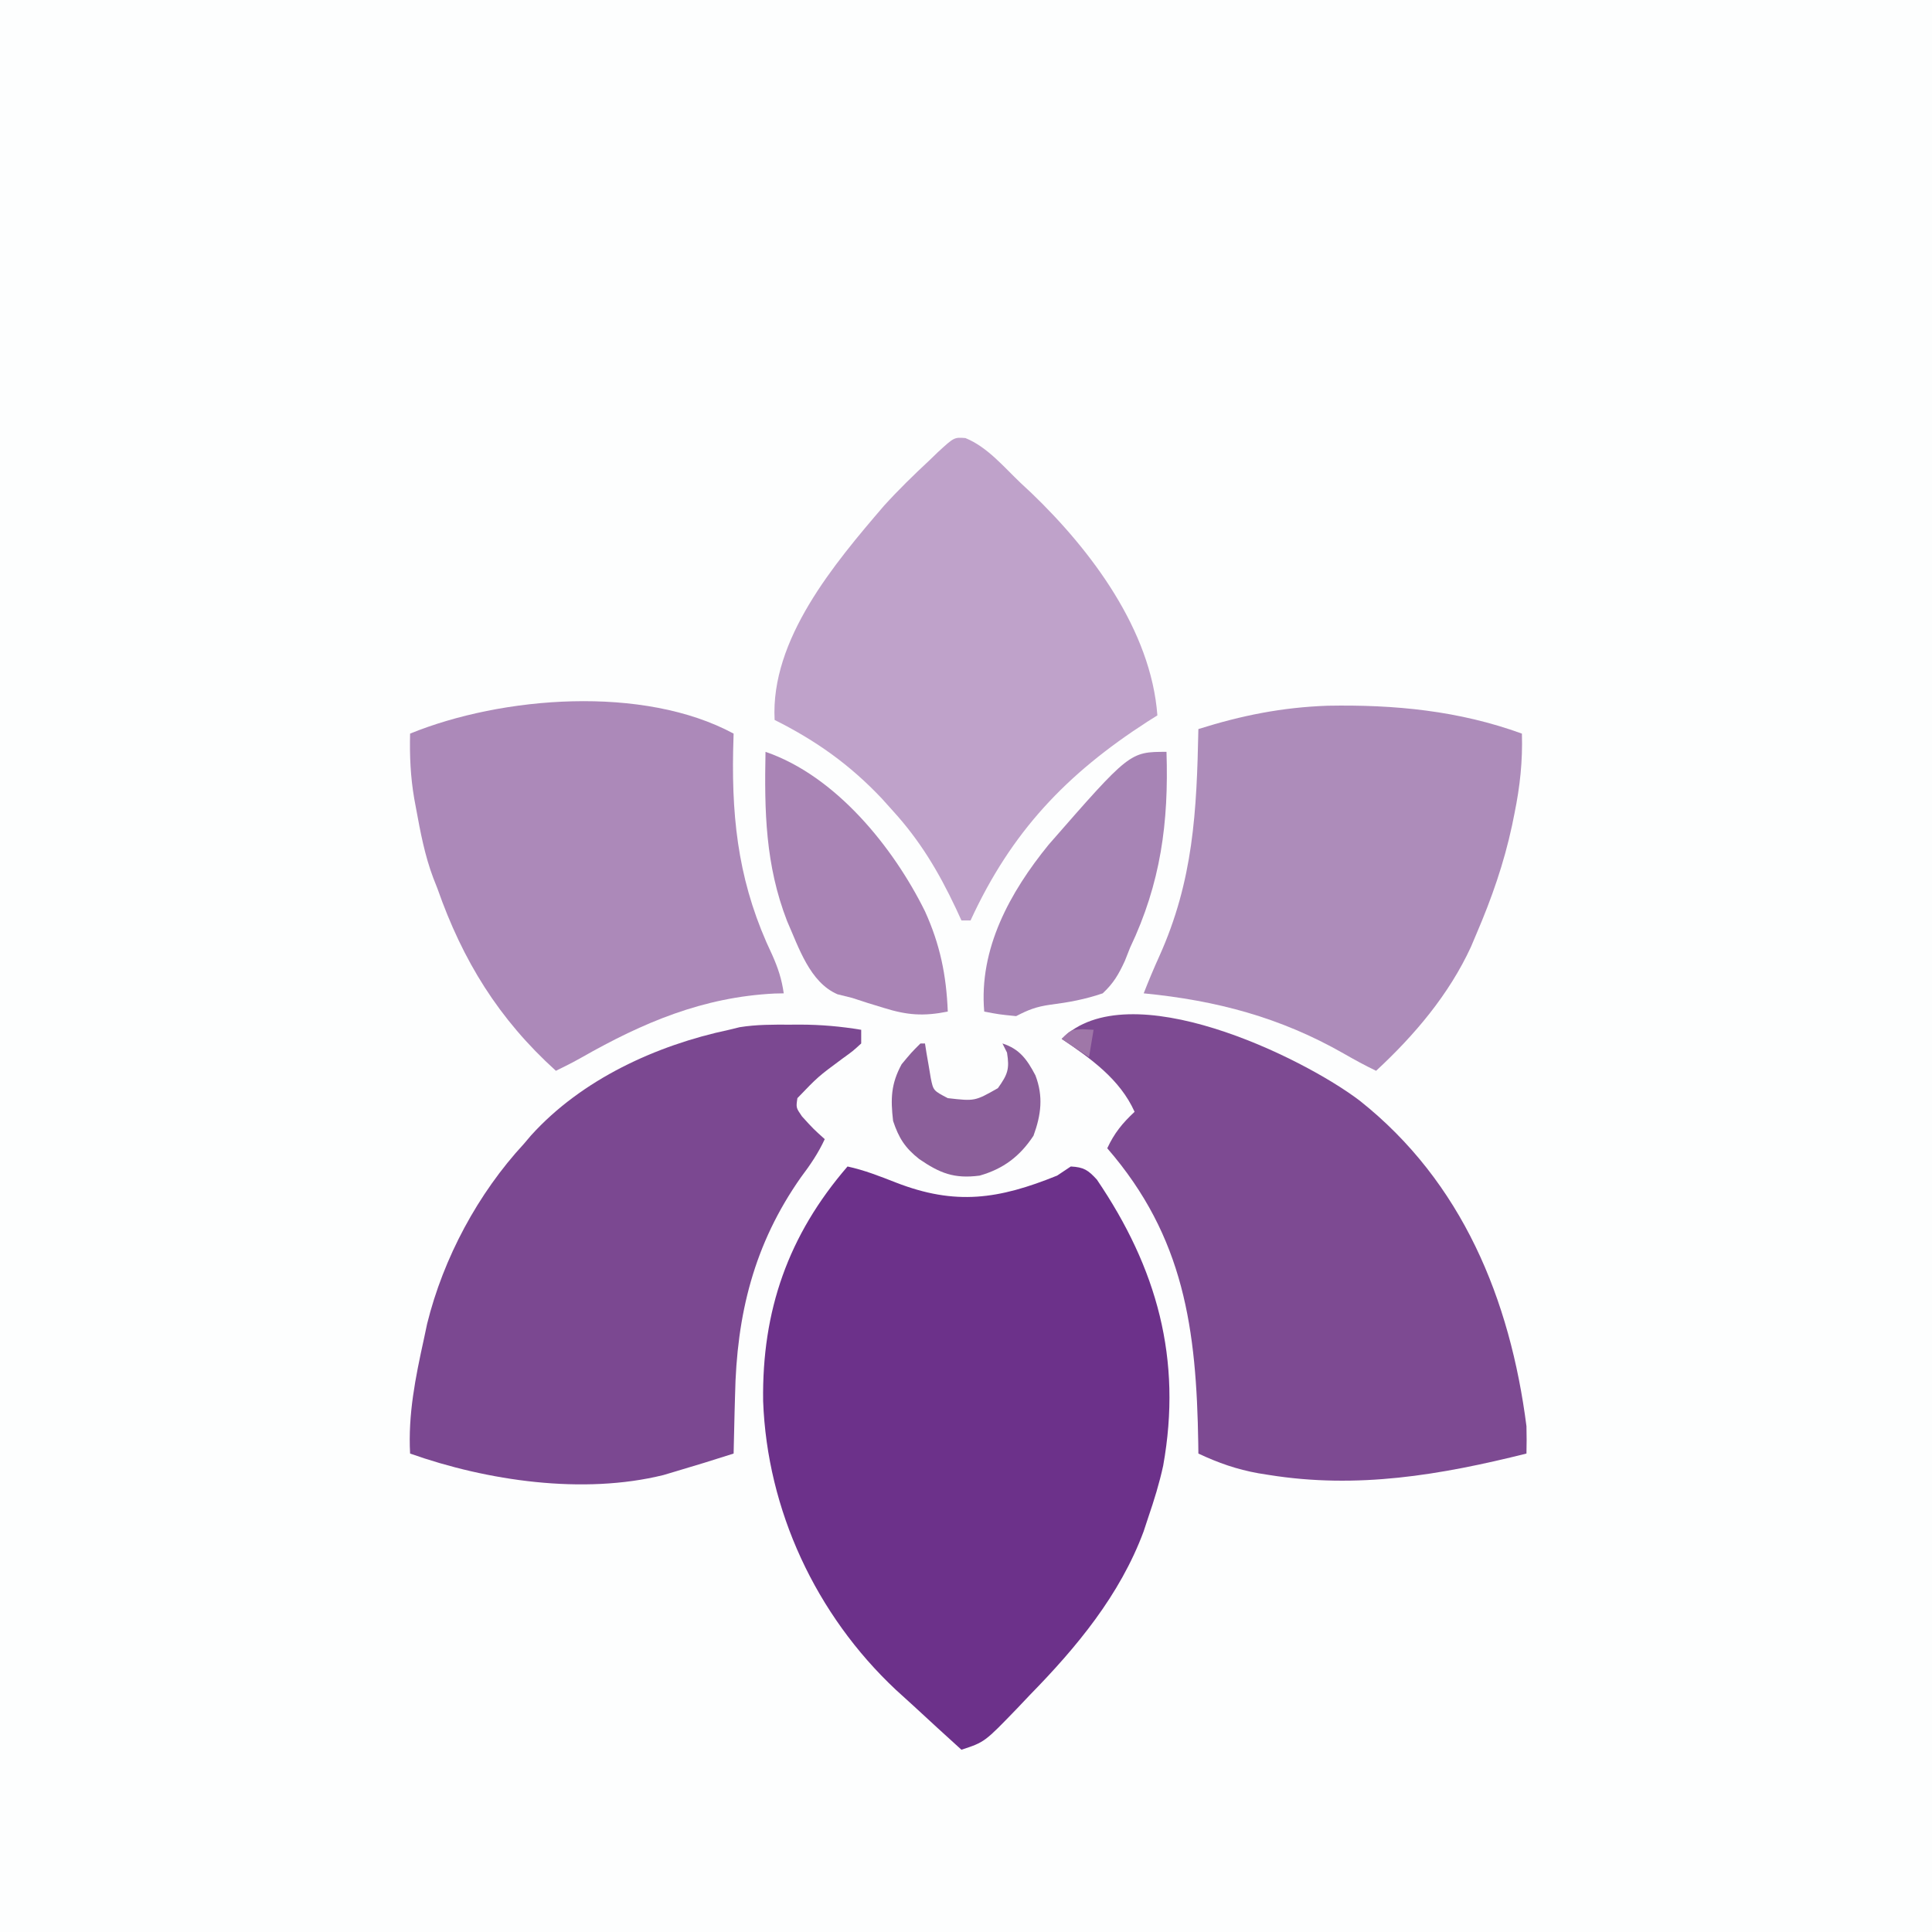
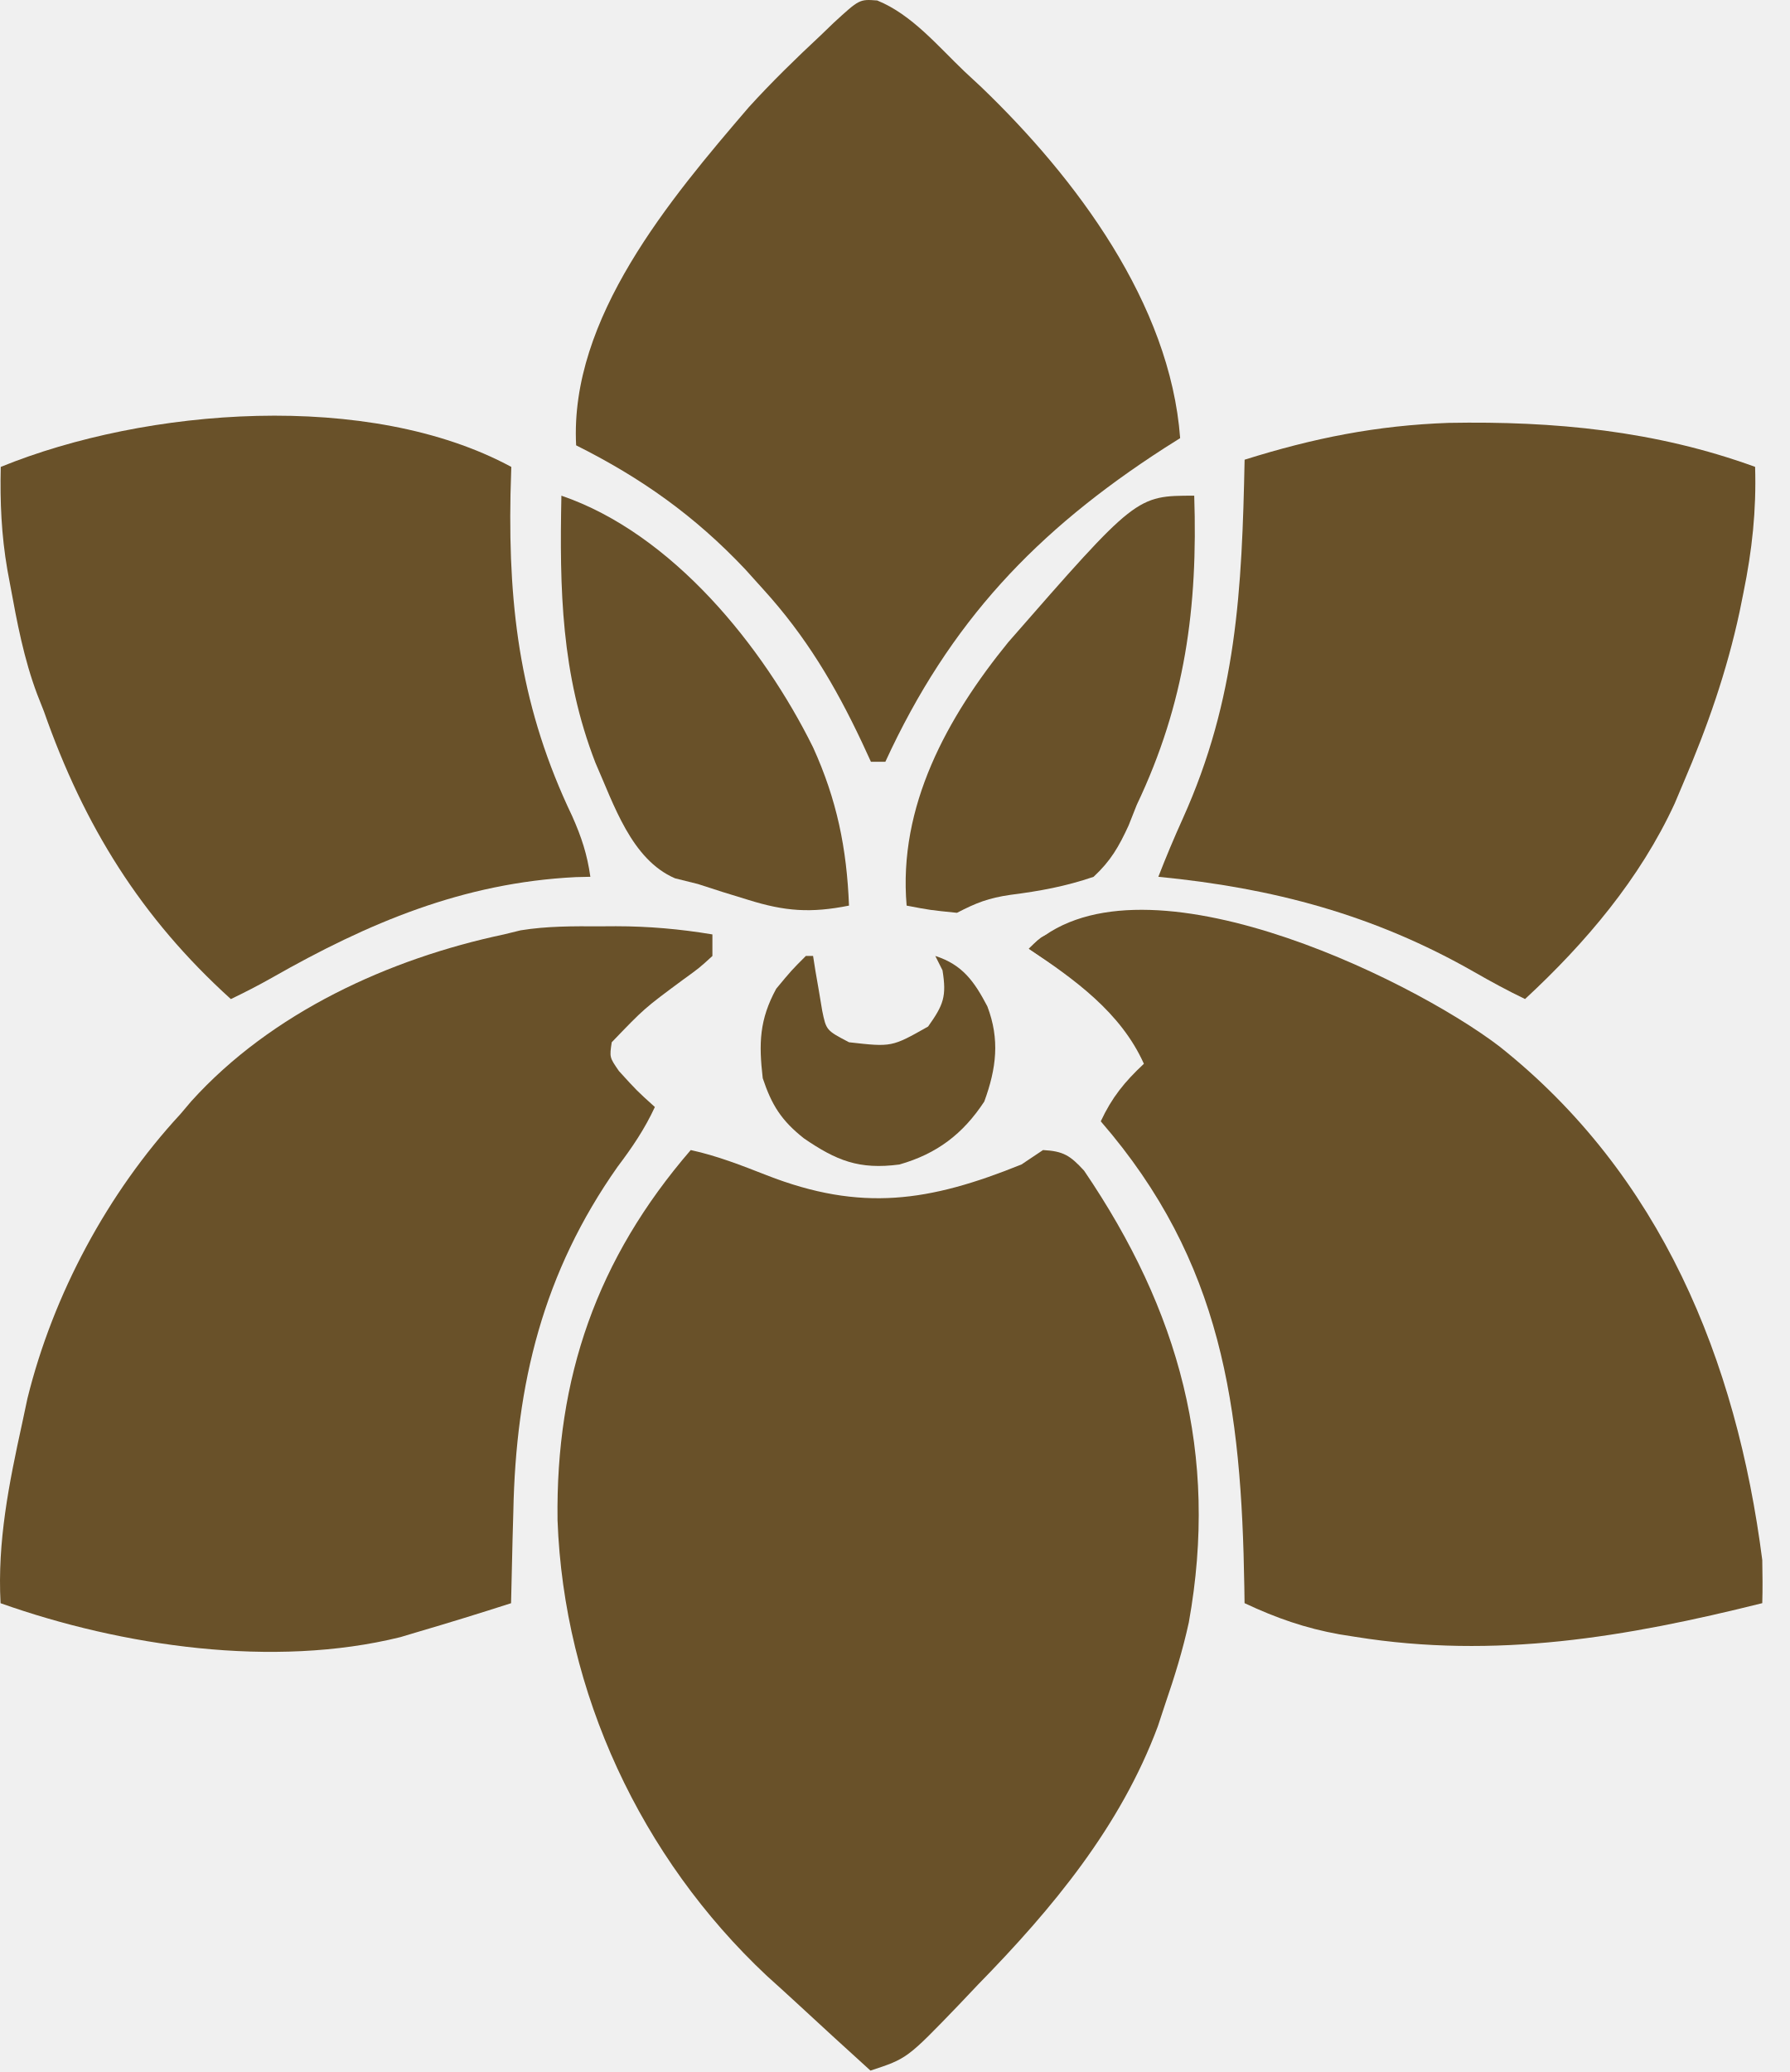
- <svg xmlns="http://www.w3.org/2000/svg" version="1.1" width="1024" height="1024" viewBox="300 200 424 424">
-   <path d="M0 0 C337.92 0 675.84 0 1024 0 C1024 337.92 1024 675.84 1024 1024 C686.08 1024 348.16 1024 0 1024 C0 686.08 0 348.16 0 0 Z " fill="#FDFEFE" transform="translate(0,0)" />
-   <path d="M0 0 C3.674 0.794 7.067 2.132 10.562 3.5 C23.711 8.634 33.184 7.183 46 2 C46.99 1.34 47.98 0.68 49 0 C51.834 0.151 52.784 0.765 54.711 2.863 C67.907 22.286 73.483 42.269 69.27 65.68 C68.432 69.54 67.28 73.262 66 77 C65.661 78.027 65.322 79.055 64.973 80.113 C59.779 94.069 50.29 105.491 40 116 C39.095 116.955 38.19 117.91 37.258 118.895 C30.091 126.327 30.091 126.327 25 128 C21.5 124.832 18.018 121.645 14.556 118.436 C13.242 117.223 11.915 116.024 10.586 114.828 C-6.946 98.38 -17.643 75.418 -18.522 51.472 C-18.794 31.634 -13.037 15.096 0 0 Z " fill="#6C318A" transform="translate(486,456)" />
-   <path d="M0 0 C22.47 17.82 33.002 43.605 36.574 71.43 C36.617 73.429 36.633 75.431 36.574 77.43 C17.634 82.153 -0.52 85.249 -19.988 82.117 C-20.726 82 -21.464 81.882 -22.224 81.761 C-26.99 80.911 -31.042 79.486 -35.426 77.43 C-35.435 76.696 -35.444 75.961 -35.454 75.205 C-35.854 50.175 -38.503 29.944 -55.426 10.43 C-53.874 7.102 -52.12 4.944 -49.426 2.43 C-52.638 -4.73 -59.074 -9.292 -65.426 -13.57 C-50.79 -28.206 -12.553 -9.577 0 0 Z " fill="#7D4A92" transform="translate(598.4258,441.5703)" />
-   <path d="M0 0 C0.73 -0.004 1.459 -0.008 2.211 -0.012 C6.782 -0.004 11.115 0.375 15.625 1.125 C15.625 2.115 15.625 3.105 15.625 4.125 C13.832 5.773 13.832 5.773 11.438 7.5 C6.154 11.412 6.154 11.412 1.625 16.125 C1.312 18.216 1.312 18.216 2.625 20.125 C5.104 22.855 5.104 22.855 7.625 25.125 C6.202 28.199 4.475 30.738 2.438 33.438 C-7.905 48.12 -11.721 63.596 -12.062 81.438 C-12.097 82.667 -12.131 83.896 -12.166 85.162 C-12.247 88.15 -12.317 91.137 -12.375 94.125 C-16.694 95.51 -21.023 96.845 -25.375 98.125 C-26.163 98.36 -26.95 98.594 -27.762 98.836 C-45.404 103.207 -66.454 100.12 -83.375 94.125 C-83.835 85.532 -82.206 77.468 -80.375 69.125 C-80.131 67.978 -79.888 66.83 -79.637 65.648 C-76.066 51.195 -68.479 37.046 -58.375 26.125 C-57.872 25.532 -57.37 24.939 -56.852 24.328 C-45.699 11.987 -29.331 4.508 -13.375 1.125 C-12.607 0.937 -11.838 0.749 -11.047 0.555 C-7.365 -0.037 -3.718 -0.019 0 0 Z " fill="#7B4891" transform="translate(473.375,424.875)" />
-   <path d="M0 0 C4.813 1.952 8.419 6.334 12.129 9.863 C12.9 10.581 13.671 11.299 14.465 12.039 C27.597 24.641 40.743 42.149 42.129 60.863 C41.413 61.313 40.698 61.763 39.961 62.227 C22.134 73.734 10.082 86.403 1.129 105.863 C0.469 105.863 -0.191 105.863 -0.871 105.863 C-1.284 104.969 -1.696 104.074 -2.121 103.152 C-5.87 95.22 -9.924 88.398 -15.871 81.863 C-16.695 80.947 -17.519 80.03 -18.367 79.086 C-25.356 71.692 -32.758 66.42 -41.871 61.863 C-42.8 44.184 -28.786 27.587 -17.871 14.863 C-14.697 11.364 -11.328 8.083 -7.871 4.863 C-7.272 4.283 -6.672 3.703 -6.055 3.105 C-2.472 -0.181 -2.472 -0.181 0 0 Z " fill="#BFA2CA" transform="translate(511.8711,296.1367)" />
-   <path d="M0 0 C14.675 -0.265 28.766 1.08 42.617 6.121 C42.798 12.179 42.199 17.688 40.992 23.621 C40.816 24.49 40.64 25.36 40.459 26.255 C38.675 34.58 35.97 42.31 32.617 50.121 C32.228 51.041 31.839 51.962 31.438 52.91 C26.606 63.406 19.041 72.317 10.617 80.121 C8.195 78.955 5.875 77.694 3.543 76.352 C-10.394 68.389 -24.463 64.674 -40.383 63.121 C-39.316 60.386 -38.193 57.701 -36.98 55.027 C-29.477 38.378 -28.749 23.211 -28.383 5.121 C-18.806 2.115 -10.039 0.359 0 0 Z " fill="#AD8CBA" transform="translate(591.3828,354.8789)" />
-   <path d="M0 0 C-0.035 1.258 -0.07 2.516 -0.105 3.812 C-0.424 20.127 1.407 33.782 8.477 48.574 C9.766 51.475 10.558 53.88 11 57 C10.331 57.014 9.662 57.028 8.973 57.043 C-6.707 57.822 -19.871 63.397 -33.35 71.072 C-35.203 72.114 -37.084 73.079 -39 74 C-51.543 62.658 -59.44 49.863 -65 34 C-65.304 33.227 -65.608 32.453 -65.922 31.656 C-67.785 26.714 -68.738 21.617 -69.688 16.438 C-69.819 15.729 -69.951 15.02 -70.087 14.29 C-70.917 9.464 -71.116 4.895 -71 0 C-50.806 -8.227 -19.78 -10.683 0 0 Z " fill="#AC89B9" transform="translate(461,361)" />
-   <path d="M0 0 C16.83 0 33.66 0 51 0 C51 4.29 51 8.58 51 13 C39.12 13 27.24 13 15 13 C15 17.95 15 22.9 15 28 C25.56 28 36.12 28 47 28 C47 31.96 47 35.92 47 40 C36.44 40 25.88 40 15 40 C15 45.28 15 50.56 15 56 C27.21 56 39.42 56 52 56 C52 59.96 52 63.92 52 68 C34.84 68 17.68 68 0 68 C0 45.56 0 23.12 0 0 Z " fill="#FFFFFF" transform="translate(630,624)" />
-   <path d="M0 0 C17.49 0 34.98 0 53 0 C53 4.29 53 8.58 53 13 C40.79 13 28.58 13 16 13 C16 18.94 16 24.88 16 31 C26.56 31 37.12 31 48 31 C48 35.29 48 39.58 48 44 C37.44 44 26.88 44 16 44 C16 51.92 16 59.84 16 68 C10.72 68 5.44 68 0 68 C0 45.56 0 23.12 0 0 Z " fill="#FFFFFF" transform="translate(241,624)" />
-   <path d="M0 0 C0.507 15.496 -1.249 28.812 -8 43 C-8.373 43.945 -8.745 44.89 -9.129 45.863 C-10.498 48.828 -11.604 50.766 -14 53 C-17.937 54.337 -21.416 54.973 -25.539 55.5 C-28.633 55.947 -30.302 56.609 -33 58 C-36.75 57.625 -36.75 57.625 -40 57 C-41.19 43.2 -34.359 30.814 -25.867 20.379 C-8.063 0 -8.063 0 0 0 Z " fill="#A784B5" transform="translate(556,365)" />
-   <path d="M0 0 C15.439 5.28 28.062 20.959 35 35 C38.306 42.268 39.692 49.035 40 57 C34.686 58.066 31.094 57.804 25.938 56.188 C24.771 55.83 23.604 55.473 22.402 55.105 C21.28 54.741 20.157 54.376 19 54 C17.942 53.737 16.883 53.474 15.793 53.203 C9.72 50.587 7.289 42.913 4.738 37.148 C-0.038 24.827 -0.258 13.024 0 0 Z " fill="#A984B5" transform="translate(468,365)" />
-   <path d="M0 0 C0.33 0 0.66 0 1 0 C1.164 1.048 1.164 1.048 1.332 2.117 C1.491 3.027 1.649 3.937 1.812 4.875 C2.039 6.232 2.039 6.232 2.27 7.617 C2.831 10.344 2.831 10.344 6 12 C11.944 12.68 11.944 12.68 17 9.812 C19.158 6.778 19.587 5.617 19 2 C18.67 1.34 18.34 0.68 18 0 C21.783 1.216 23.421 3.548 25.238 7.004 C26.992 11.601 26.497 15.639 24.812 20.25 C21.833 24.77 18.209 27.512 13 29 C7.388 29.741 4.248 28.461 -0.27 25.367 C-3.399 22.895 -4.749 20.752 -6 17 C-6.559 12.186 -6.479 8.878 -4.125 4.562 C-2 2 -2 2 0 0 Z " fill="#8B5F9A" transform="translate(502,429)" />
-   <path d="M0 0 C0.784 0.041 1.567 0.083 2.375 0.125 C2.045 2.105 1.715 4.085 1.375 6.125 C-0.605 4.805 -2.585 3.485 -4.625 2.125 C-2.625 0.125 -2.625 0.125 0 0 Z " fill="#9F77A8" transform="translate(537.625,425.875)" />
+ <svg xmlns="http://www.w3.org/2000/svg" width="38" height="44" viewBox="0 0 38 44" fill="none">
+   <path d="M14.67 24.422C15.231 24.544 15.749 24.748 16.283 24.957C18.291 25.741 19.737 25.519 21.694 24.728C21.845 24.627 21.997 24.526 22.152 24.422C22.585 24.445 22.73 24.539 23.024 24.86C25.04 27.826 25.891 30.877 25.248 34.453C25.12 35.042 24.944 35.611 24.748 36.181C24.697 36.338 24.645 36.495 24.591 36.657C23.798 38.788 22.349 40.532 20.778 42.137C20.64 42.283 20.502 42.429 20.359 42.579C19.265 43.715 19.265 43.715 18.487 43.97C17.953 43.486 17.421 42.999 16.892 42.509C16.692 42.324 16.489 42.141 16.286 41.958C13.609 39.447 11.975 35.94 11.841 32.283C11.8 29.253 12.679 26.728 14.67 24.422Z" fill="#695129" />
+   <path d="M31.842 22.219C35.273 24.941 36.881 28.879 37.427 33.128C37.433 33.433 37.436 33.739 37.427 34.044C34.534 34.766 31.762 35.238 28.789 34.76C28.677 34.742 28.564 34.724 28.448 34.706C27.72 34.576 27.101 34.358 26.432 34.044C26.43 33.932 26.429 33.82 26.427 33.705C26.366 29.882 25.962 26.792 23.378 23.812C23.615 23.304 23.883 22.974 24.294 22.59C23.803 21.497 22.821 20.8 21.851 20.147C24.085 17.912 29.925 20.757 31.842 22.219Z" fill="#695129" />
+   <path d="M12.744 19.671C12.855 19.67 12.967 19.67 13.082 19.669C13.78 19.67 14.441 19.728 15.13 19.843C15.13 19.994 15.13 20.145 15.13 20.301C14.856 20.552 14.856 20.552 14.491 20.816C13.684 21.413 13.684 21.413 12.992 22.133C12.944 22.453 12.944 22.453 13.145 22.744C13.524 23.161 13.524 23.161 13.908 23.508C13.691 23.977 13.427 24.365 13.116 24.777C11.537 27.019 10.954 29.383 10.902 32.108C10.897 32.295 10.892 32.483 10.886 32.676C10.874 33.133 10.863 33.589 10.854 34.045C10.195 34.257 9.534 34.461 8.869 34.656C8.749 34.692 8.629 34.728 8.505 34.765C5.811 35.432 2.596 34.961 0.012 34.045C-0.058 32.733 0.191 31.502 0.47 30.227C0.507 30.052 0.545 29.877 0.583 29.696C1.128 27.489 2.287 25.328 3.83 23.66C3.906 23.57 3.983 23.479 4.062 23.386C5.765 21.501 8.265 20.359 10.702 19.843C10.819 19.814 10.936 19.785 11.057 19.756C11.619 19.665 12.176 19.668 12.744 19.671Z" fill="#695129" />
+   <path d="M18.63 0.01C19.365 0.308 19.916 0.977 20.482 1.516C20.6 1.625 20.718 1.735 20.839 1.848C22.845 3.773 24.852 6.446 25.064 9.304C24.954 9.373 24.845 9.442 24.733 9.513C22.01 11.27 20.17 13.205 18.803 16.177C18.702 16.177 18.601 16.177 18.497 16.177C18.434 16.04 18.371 15.903 18.306 15.763C17.734 14.551 17.115 13.509 16.207 12.511C16.081 12.371 15.955 12.232 15.825 12.087C14.758 10.958 13.628 10.153 12.236 9.457C12.094 6.757 14.234 4.223 15.901 2.279C16.386 1.745 16.9 1.244 17.428 0.752C17.52 0.664 17.611 0.575 17.706 0.484C18.253 -0.018 18.253 -0.018 18.63 0.01Z" fill="#695129" />
+   <path d="M30.767 8.98C33.008 8.939 35.16 9.145 37.275 9.914C37.303 10.84 37.212 11.681 37.027 12.587C37 12.72 36.973 12.852 36.946 12.989C36.673 14.261 36.26 15.441 35.748 16.634C35.689 16.774 35.629 16.915 35.568 17.06C34.83 18.663 33.675 20.024 32.389 21.215C32.019 21.037 31.665 20.845 31.308 20.64C29.18 19.424 27.032 18.856 24.601 18.619C24.763 18.202 24.935 17.792 25.12 17.383C26.266 14.841 26.377 12.524 26.433 9.762C27.896 9.303 29.234 9.034 30.767 8.98Z" fill="#695129" />
+   <path d="M10.859 9.915C10.853 10.107 10.848 10.299 10.842 10.497C10.794 12.988 11.073 15.074 12.153 17.333C12.35 17.776 12.471 18.143 12.538 18.619C12.436 18.622 12.334 18.624 12.229 18.626C9.834 18.745 7.824 19.596 5.766 20.768C5.483 20.928 5.196 21.075 4.903 21.216C2.988 19.483 1.782 17.53 0.933 15.107C0.886 14.989 0.84 14.871 0.792 14.749C0.507 13.994 0.362 13.216 0.217 12.425C0.197 12.317 0.177 12.208 0.156 12.097C0.029 11.36 -0.001 10.662 0.016 9.915C3.1 8.658 7.838 8.283 10.859 9.915Z" fill="#695129" />
+   <path d="M25.363 10.526C25.441 12.892 25.173 14.926 24.142 17.093C24.085 17.237 24.028 17.381 23.969 17.53C23.76 17.983 23.591 18.279 23.225 18.62C22.624 18.824 22.093 18.921 21.463 19.002C20.991 19.07 20.736 19.171 20.324 19.384C19.751 19.326 19.751 19.326 19.255 19.231C19.073 17.123 20.116 15.232 21.413 13.638C24.132 10.526 24.132 10.526 25.363 10.526Z" fill="#695129" />
+   <path d="M11.923 10.526C14.28 11.332 16.208 13.727 17.268 15.871C17.773 16.981 17.984 18.014 18.031 19.231C17.22 19.393 16.671 19.354 15.884 19.107C15.706 19.052 15.527 18.998 15.344 18.941C15.172 18.886 15.001 18.83 14.824 18.773C14.663 18.732 14.501 18.692 14.335 18.651C13.407 18.251 13.036 17.079 12.646 16.199C11.917 14.317 11.883 12.515 11.923 10.526Z" fill="#695129" />
+   <path d="M17.115 20.3C17.166 20.3 17.216 20.3 17.268 20.3C17.293 20.46 17.293 20.46 17.319 20.623C17.343 20.762 17.367 20.901 17.392 21.044C17.427 21.252 17.427 21.252 17.462 21.463C17.548 21.88 17.548 21.88 18.032 22.133C18.939 22.236 18.939 22.236 19.711 21.799C20.041 21.335 20.106 21.158 20.017 20.605C19.966 20.505 19.916 20.404 19.864 20.3C20.442 20.486 20.692 20.842 20.969 21.37C21.237 22.072 21.162 22.688 20.904 23.392C20.45 24.083 19.896 24.502 19.101 24.729C18.244 24.842 17.764 24.646 17.074 24.174C16.596 23.796 16.39 23.469 16.199 22.896C16.114 22.161 16.126 21.656 16.485 20.997C16.81 20.605 16.81 20.605 17.115 20.3Z" fill="#695129" />
+   <path d="M22.557 19.823C22.677 19.829 22.796 19.835 22.919 19.842C22.869 20.144 22.819 20.446 22.767 20.758C22.465 20.556 22.162 20.355 21.851 20.147C22.156 19.842 22.156 19.842 22.557 19.823Z" fill="#695129" />
</svg>
